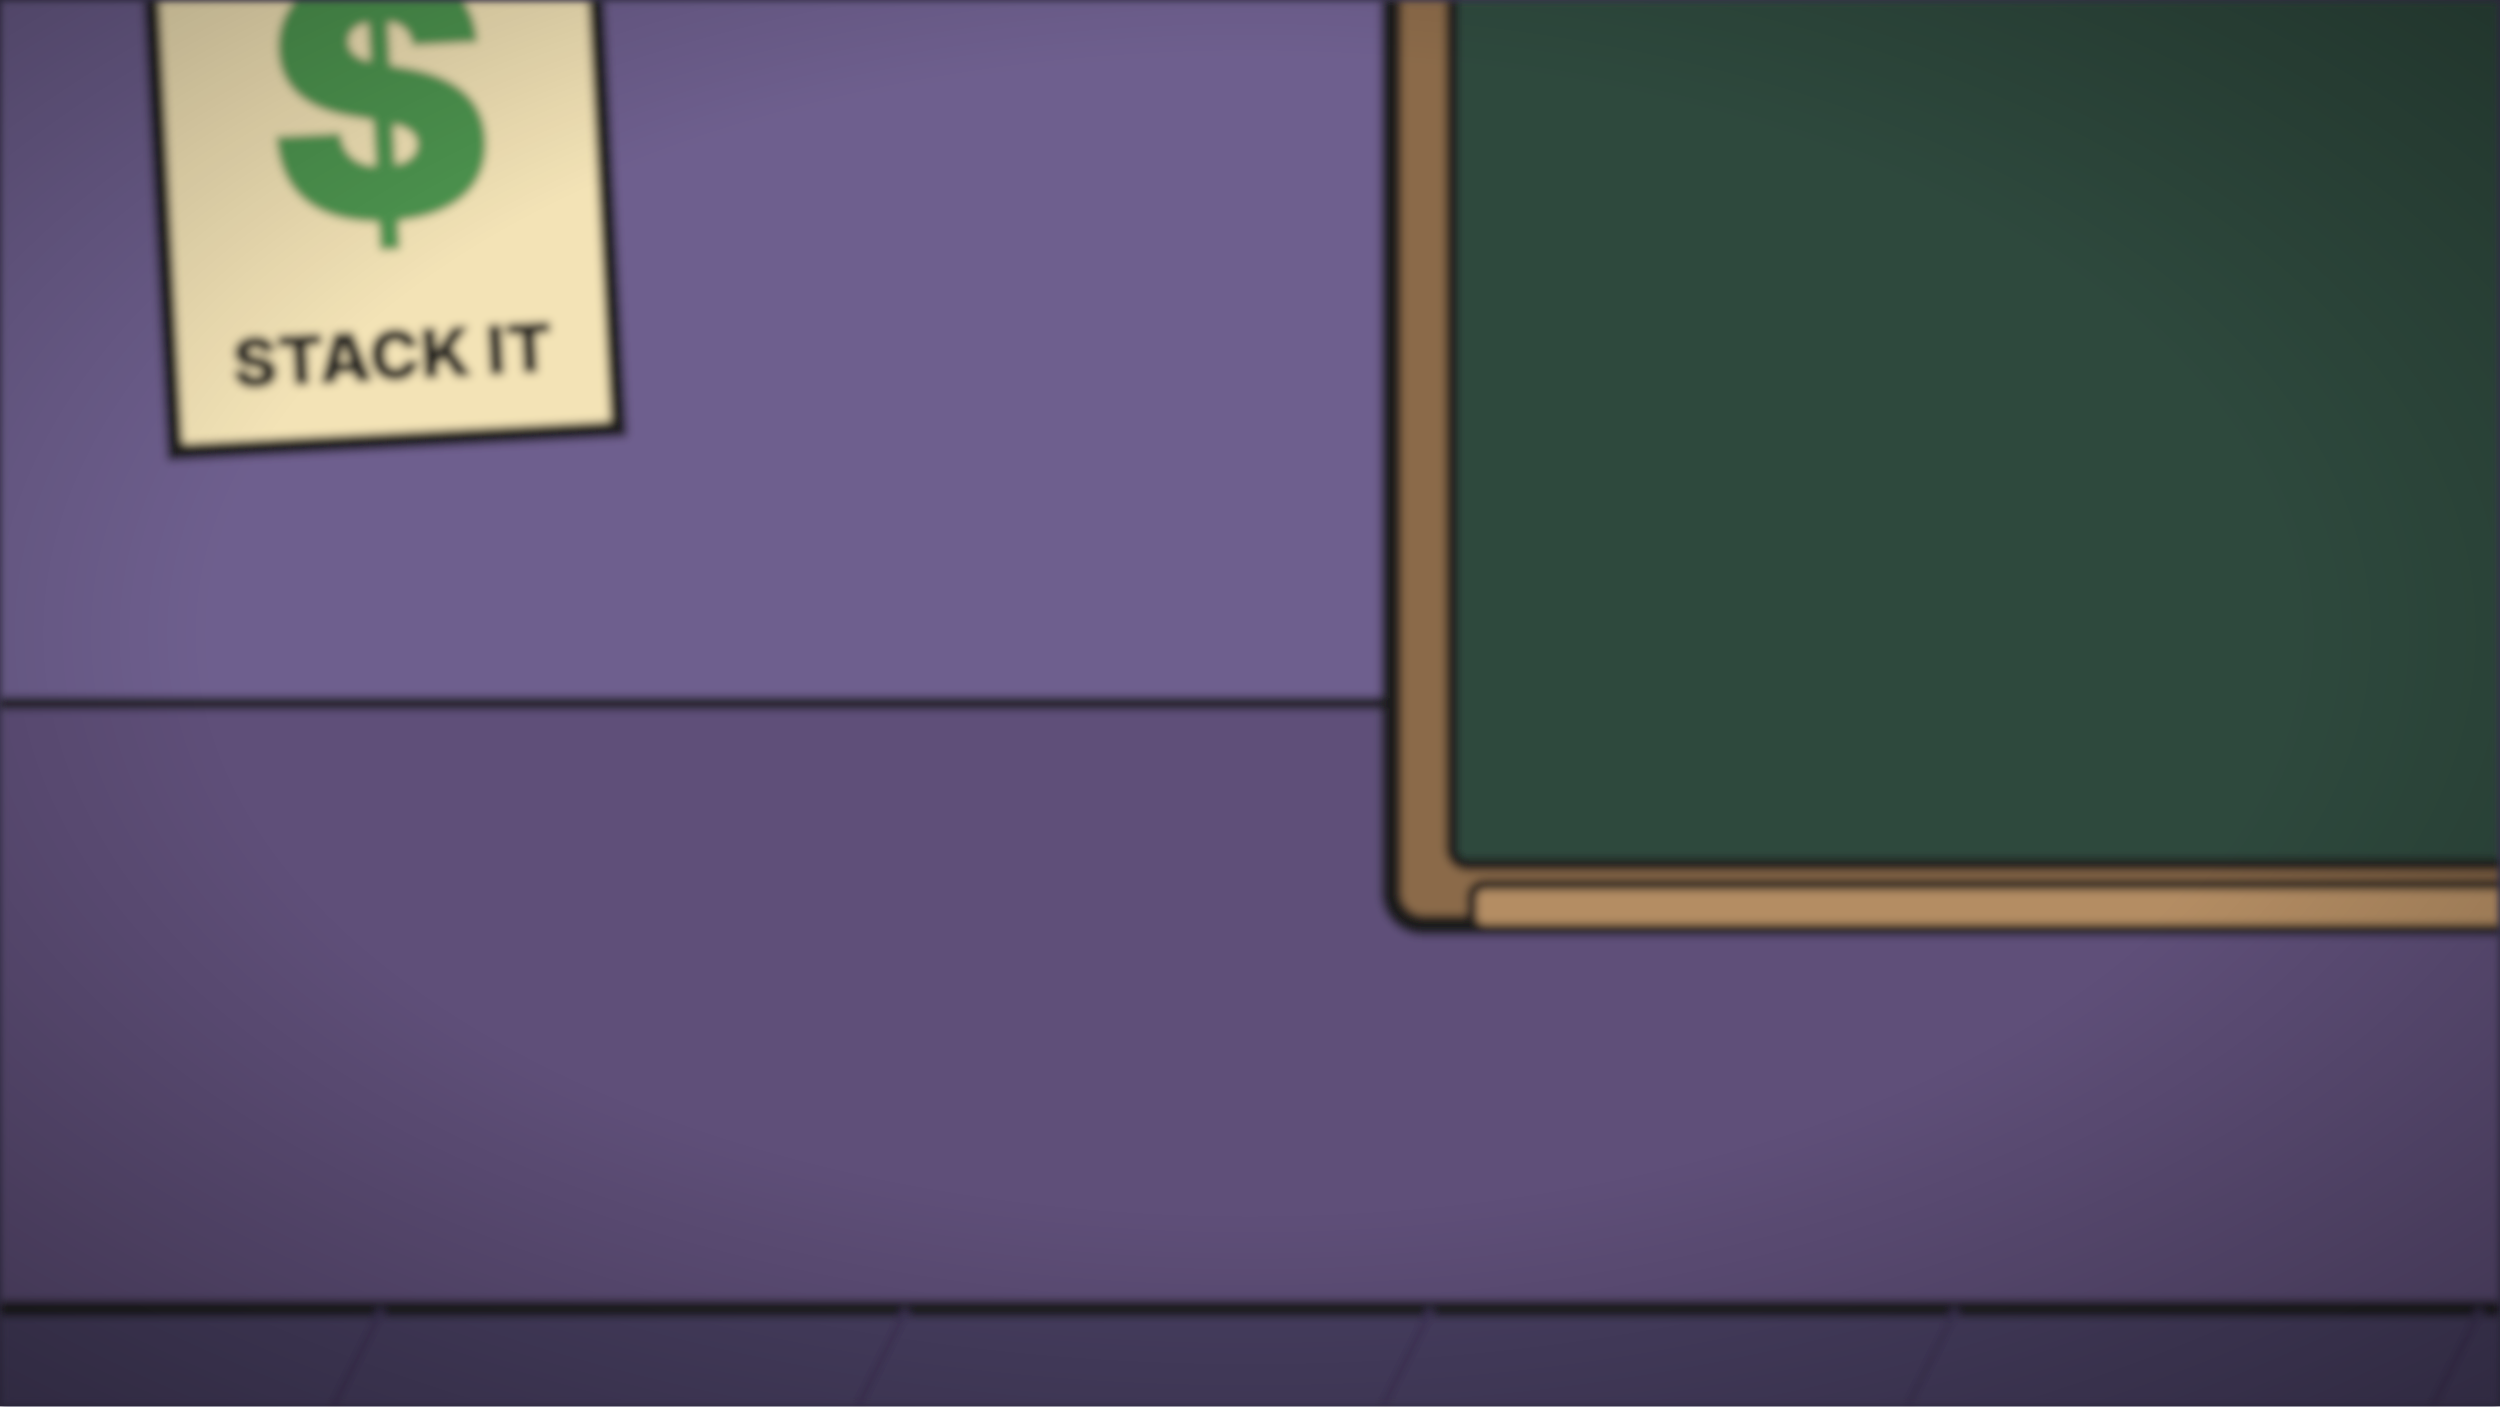
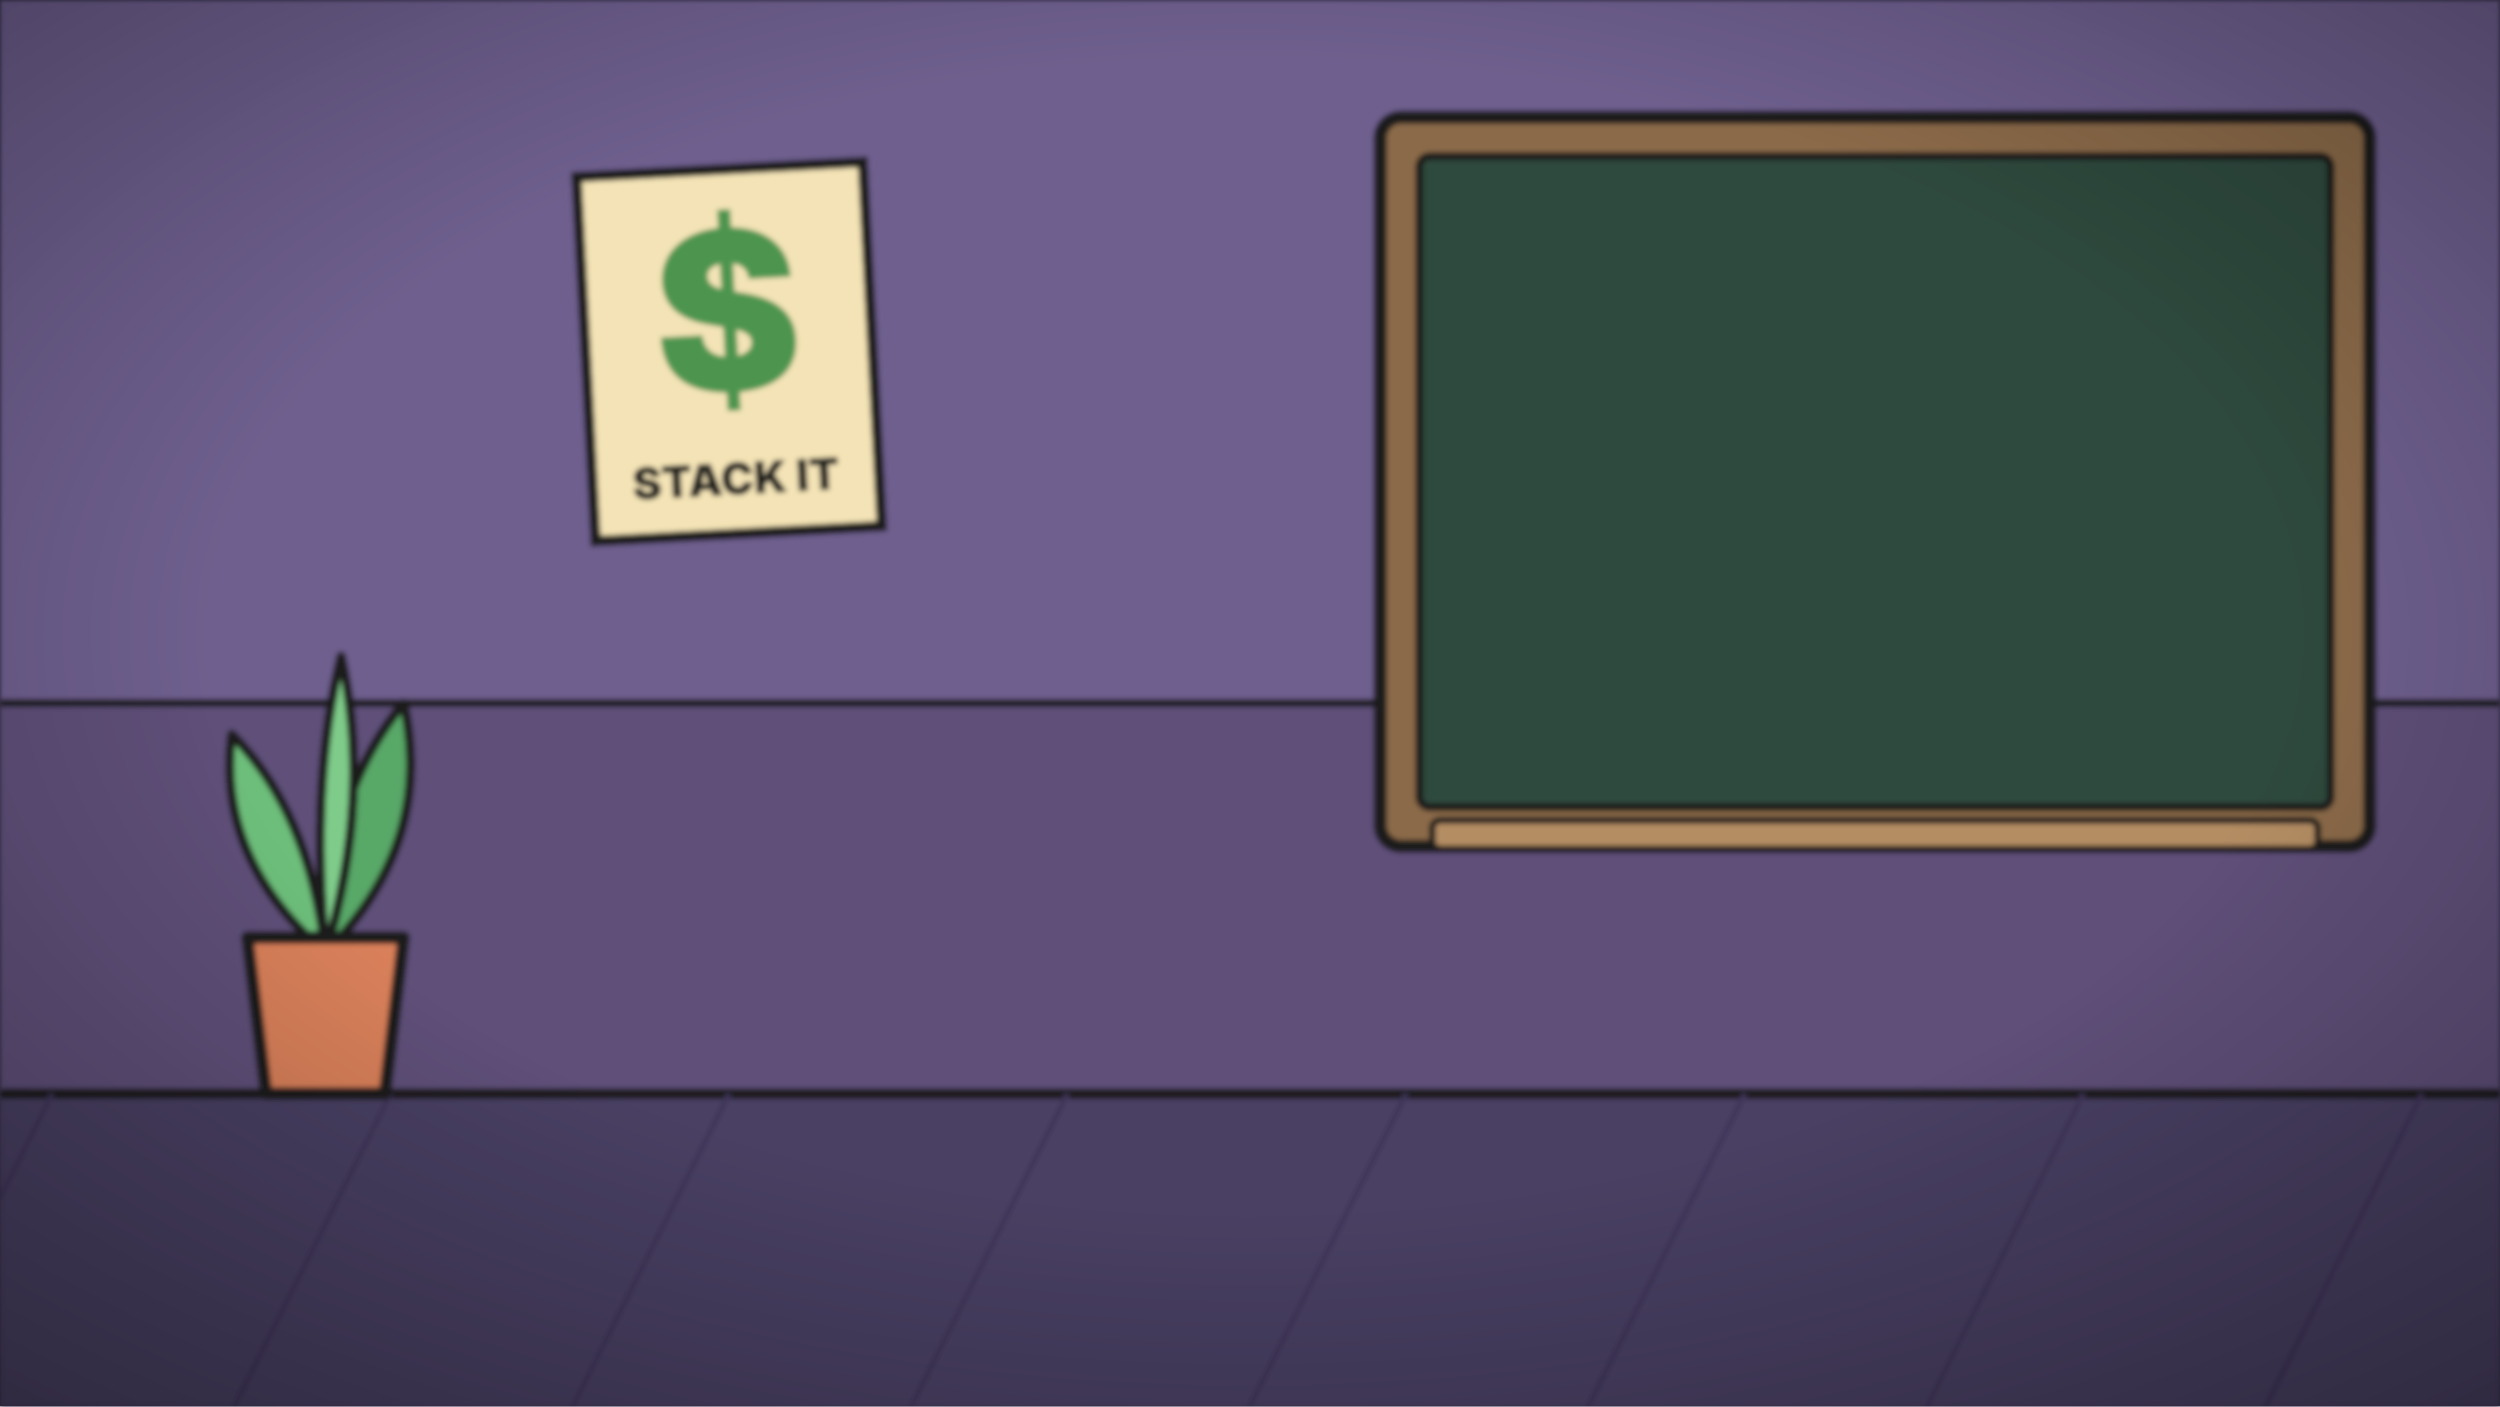
<svg xmlns="http://www.w3.org/2000/svg" viewBox="0 0 1920 1080" width="1920" height="1080" style="position:absolute;inset:0">
  <defs>
    <filter id="hd-rough" x="-4%" y="-4%" width="108%" height="108%" primitiveUnits="userSpaceOnUse" color-interpolation-filters="sRGB">
      <feTurbulence type="fractalNoise" baseFrequency="0.018" numOctaves="1" seed="11" result="warp" />
      <feDisplacementMap in="SourceGraphic" in2="warp" scale="4.5" xChannelSelector="R" yChannelSelector="G" result="inked" />
      <feTurbulence type="fractalNoise" baseFrequency="0.55 0.9" numOctaves="2" seed="4" result="tooth" />
      <feColorMatrix in="tooth" type="matrix" values="0 0 0 0 0  0 0 0 0 0  0 0 0 0 0  0.520 0 0 0 -0.247" result="grain" />
      <feComposite in="grain" in2="inked" operator="in" result="grainInside" />
      <feMerge>
        <feMergeNode in="inked" />
        <feMergeNode in="grainInside" />
      </feMerge>
    </filter>
    <filter id="bgblur" x="-10%" y="-10%" width="120%" height="120%">
      <feGaussianBlur stdDeviation="2.2" />
    </filter>
    <radialGradient id="vvig" cx="50%" cy="45%" r="75%">
      <stop offset="55%" stop-color="#000" stop-opacity="0" />
      <stop offset="100%" stop-color="#000" stop-opacity="0.35" />
    </radialGradient>
  </defs>
  <rect width="1920" height="1080" fill="#3B3550" />
-   <g transform="translate(960 540) scale(1.55) translate(-990 -600)" filter="url(#bgblur)">
+   <g transform="translate(960 540) scale(1) translate(-960 -600)" filter="url(#bgblur)">
    <g>
      <rect x="-1000" y="-900" width="4000" height="1800" fill="#6E5F8E" />
      <rect x="-1000" y="600" width="4000" height="300" fill="#5E5079" />
      <line x1="-1000" x2="3000" y1="600" y2="600" stroke="#1D1A1A" stroke-width="6" />
      <g>
        <rect x="1060" y="150" width="760" height="560" rx="16" fill="#8B6A48" stroke="#1D1A1A" stroke-width="10" />
        <rect x="1090" y="180" width="700" height="500" rx="8" fill="#2F4A3C" stroke="#1D1A1A" stroke-width="6" />
        <rect x="1100" y="690" width="680" height="22" rx="6" fill="#B48D63" stroke="#1D1A1A" stroke-width="5" />
      </g>
      <g transform="translate(560 330) rotate(-3)">
        <rect x="-110" y="-140" width="220" height="280" fill="#F3E3B6" stroke="#1D1A1A" stroke-width="8" />
        <text x="0" y="30" text-anchor="middle" font-family="Inter, 'Arial Rounded MT Bold', 'Helvetica Neue', Arial, sans-serif" font-weight="900" font-size="170" fill="#4E9550">$</text>
        <text x="0" y="110" text-anchor="middle" font-family="Inter, 'Arial Rounded MT Bold', 'Helvetica Neue', Arial, sans-serif" font-weight="900" font-size="34" fill="#1D1A1A">STACK IT</text>
      </g>
      <g>
        <rect x="-1000" y="900" width="4000" height="1400" fill="#4A3F63" />
        <line x1="-1000" x2="3000" y1="900" y2="900" stroke="#1D1A1A" stroke-width="8" />
        <line x1="-1000" x2="-1300" y1="900" y2="1500" stroke="#40365A" stroke-width="4" />
        <line x1="-740" x2="-1040" y1="900" y2="1500" stroke="#40365A" stroke-width="4" />
        <line x1="-480" x2="-780" y1="900" y2="1500" stroke="#40365A" stroke-width="4" />
        <line x1="-220" x2="-520" y1="900" y2="1500" stroke="#40365A" stroke-width="4" />
        <line x1="40" x2="-260" y1="900" y2="1500" stroke="#40365A" stroke-width="4" />
        <line x1="300" x2="0" y1="900" y2="1500" stroke="#40365A" stroke-width="4" />
        <line x1="560" x2="260" y1="900" y2="1500" stroke="#40365A" stroke-width="4" />
        <line x1="820" x2="520" y1="900" y2="1500" stroke="#40365A" stroke-width="4" />
        <line x1="1080" x2="780" y1="900" y2="1500" stroke="#40365A" stroke-width="4" />
        <line x1="1340" x2="1040" y1="900" y2="1500" stroke="#40365A" stroke-width="4" />
        <line x1="1600" x2="1300" y1="900" y2="1500" stroke="#40365A" stroke-width="4" />
        <line x1="1860" x2="1560" y1="900" y2="1500" stroke="#40365A" stroke-width="4" />
        <line x1="2120" x2="1820" y1="900" y2="1500" stroke="#40365A" stroke-width="4" />
        <line x1="2380" x2="2080" y1="900" y2="1500" stroke="#40365A" stroke-width="4" />
        <line x1="2640" x2="2340" y1="900" y2="1500" stroke="#40365A" stroke-width="4" />
        <line x1="2900" x2="2600" y1="900" y2="1500" stroke="#40365A" stroke-width="4" />
        <line x1="3160" x2="2860" y1="900" y2="1500" stroke="#40365A" stroke-width="4" />
        <line x1="3420" x2="3120" y1="900" y2="1500" stroke="#40365A" stroke-width="4" />
      </g>
      <g transform="translate(250 900) scale(1.2)">
        <g transform="rotate(0 0 -90)">
          <path d="M 0 -90 Q -70 -150 -60 -230 Q -10 -180 0 -90 Z" fill="#6DBE7A" stroke="#1D1A1A" stroke-width="6" stroke-linejoin="round" stroke-linecap="round" />
          <path d="M 0 -90 Q 70 -160 50 -250 Q 0 -190 0 -90 Z" fill="#59A867" stroke="#1D1A1A" stroke-width="6" stroke-linejoin="round" stroke-linecap="round" />
          <path d="M 0 -90 Q -10 -200 10 -280 Q 30 -190 0 -90 Z" fill="#7FCC8A" stroke="#1D1A1A" stroke-width="6" stroke-linejoin="round" stroke-linecap="round" />
        </g>
        <path d="M -50 -100 L 50 -100 L 38 0 L -38 0 Z" fill="#D9805A" stroke="#1D1A1A" stroke-width="8" stroke-linejoin="round" stroke-linecap="round" />
      </g>
    </g>
  </g>
-   <g transform="translate(960 540) scale(1.55) translate(-990 -600)" />
+   <g transform="translate(960 540) scale(1) translate(-960 -600)" />
  <rect width="1920" height="1080" fill="url(#vvig)" />
-   <g />
</svg>
